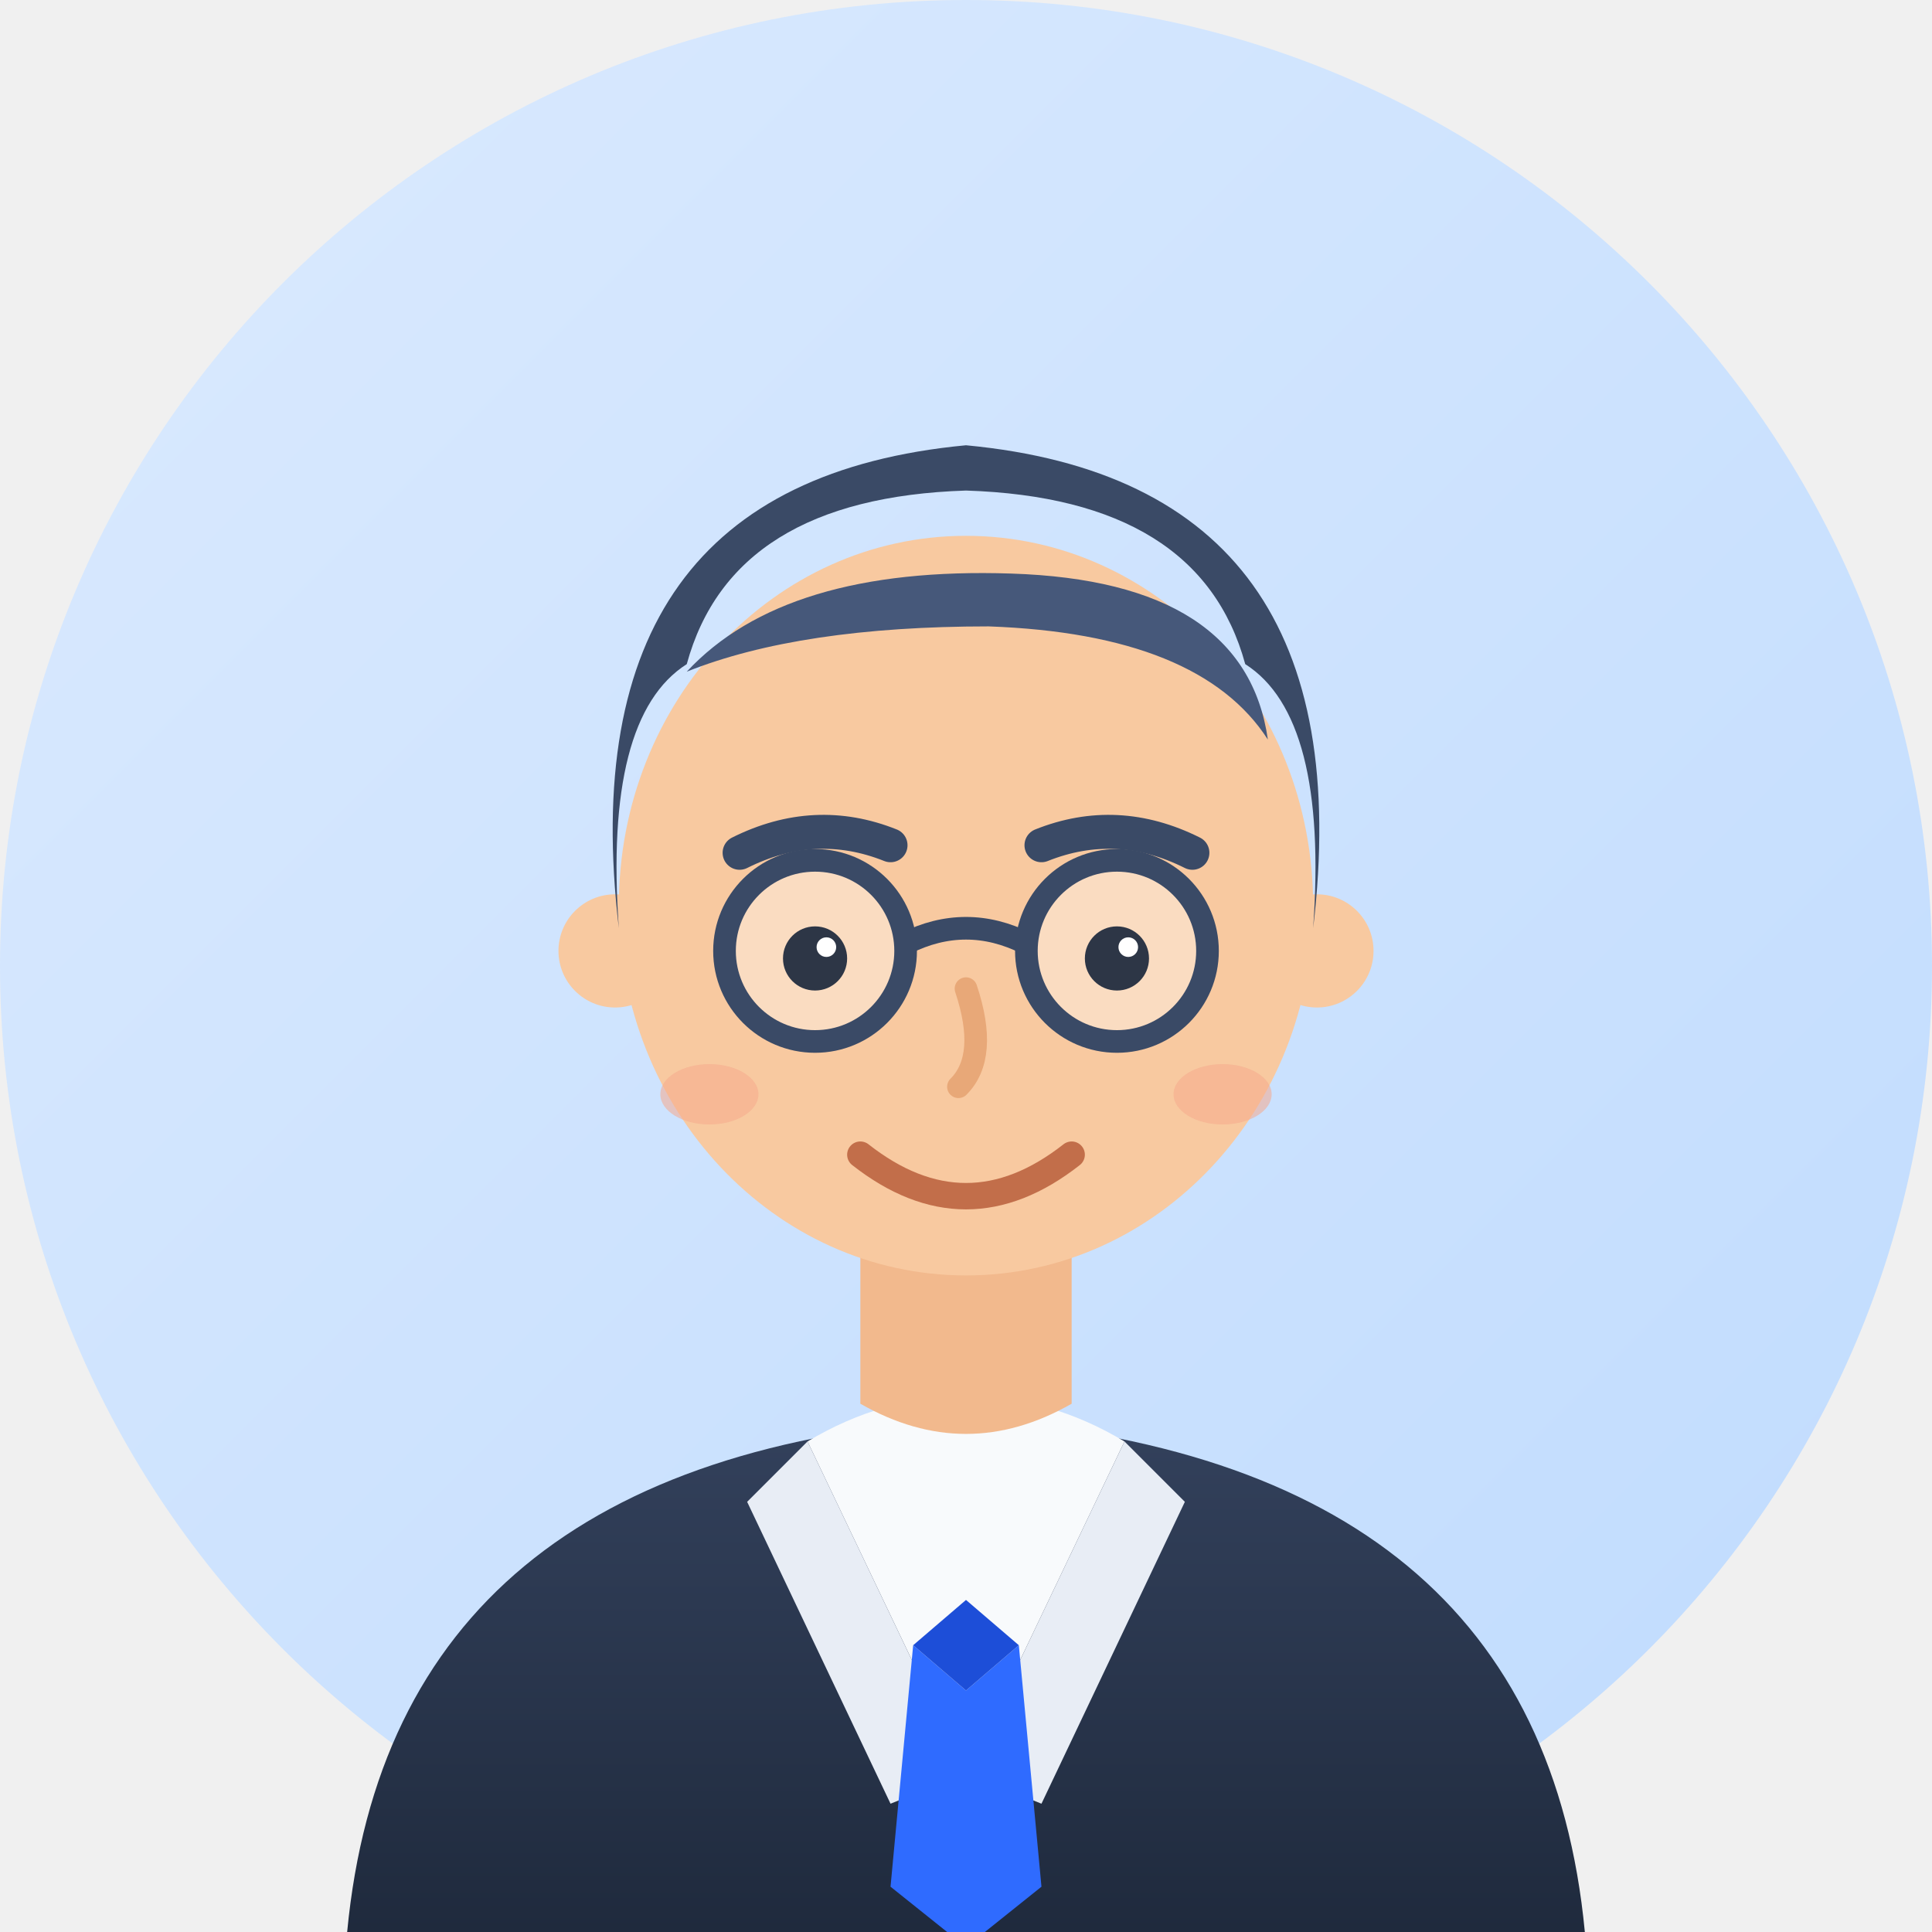
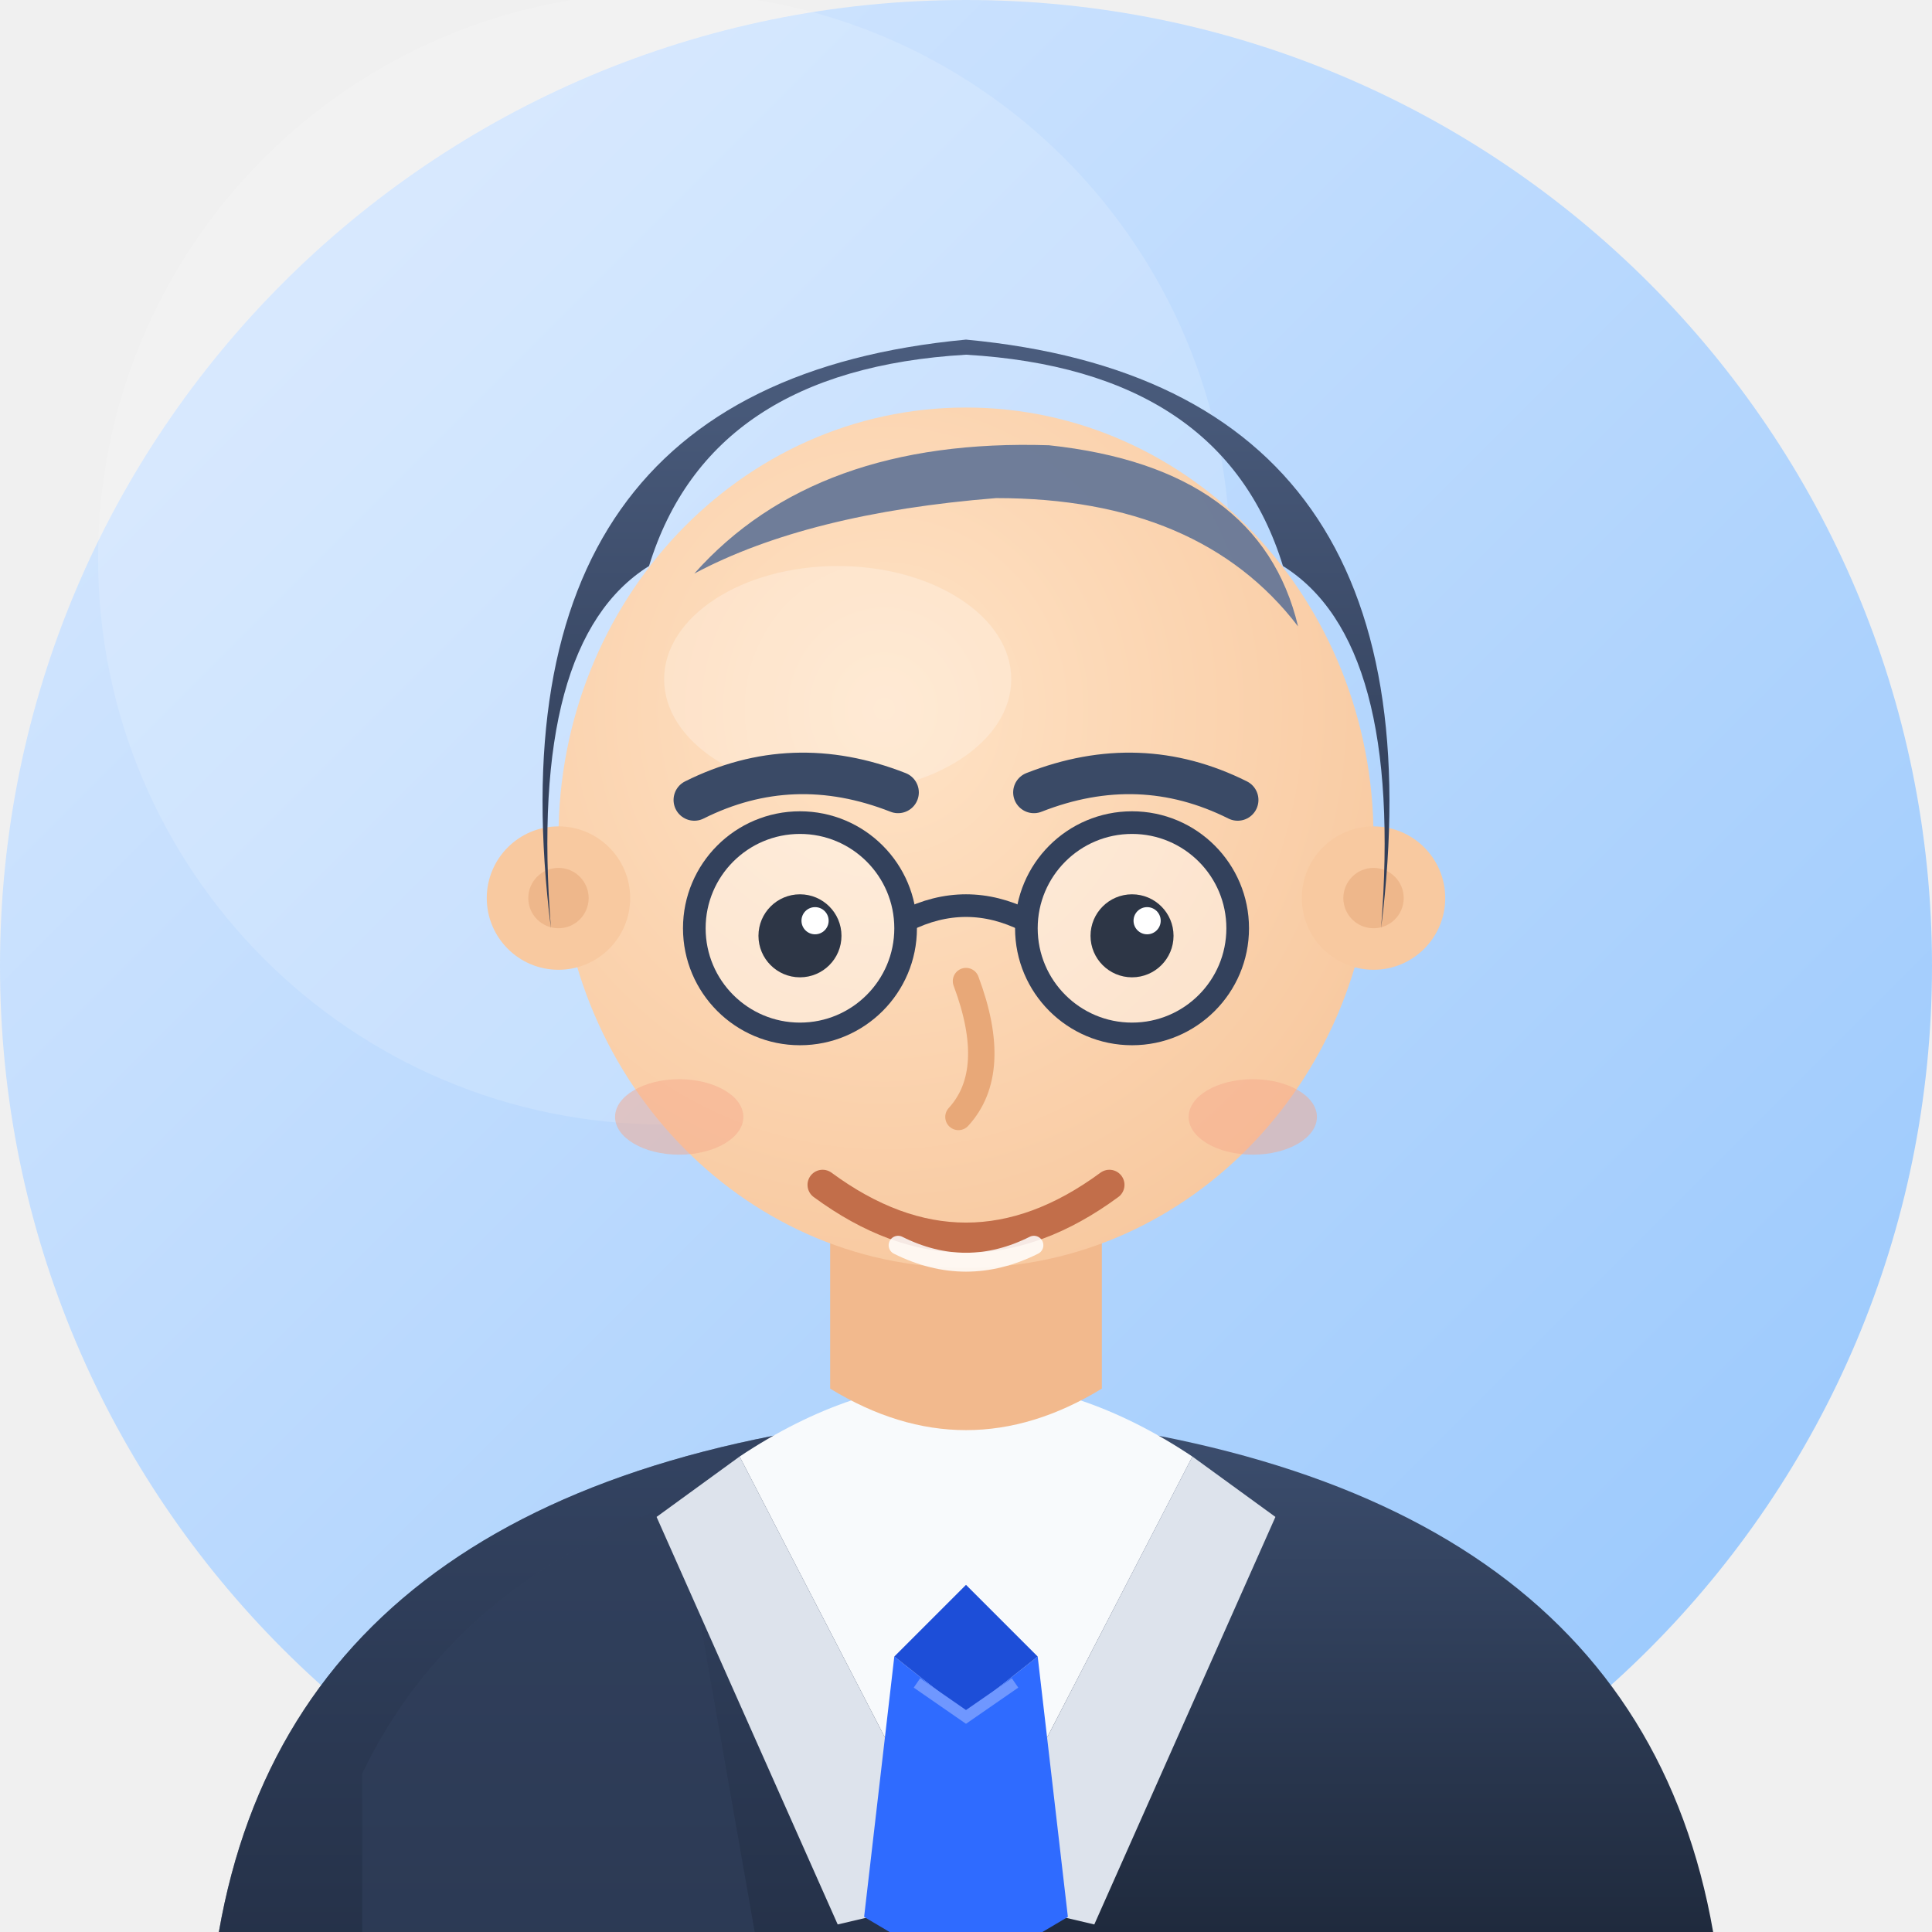
- <svg xmlns="http://www.w3.org/2000/svg" width="512" height="512" viewBox="0 0 512 512" role="img" aria-label="AI主讲老师">
+ <svg xmlns="http://www.w3.org/2000/svg" viewBox="0 0 512 512" width="512" height="512" role="img" aria-label="AI主讲老师">
  <defs>
-     <linearGradient id="bg" x1="0" y1="0" x2="1" y2="1">
+     <linearGradient id="tbg" x1="0" y1="0" x2="1" y2="1">
      <stop offset="0" stop-color="#dbeafe" />
-       <stop offset="1" stop-color="#bfdbfe" />
+       <stop offset="1" stop-color="#93c5fd" />
    </linearGradient>
+     <radialGradient id="face" cx="0.4" cy="0.35" r="0.95">
+       <stop offset="0" stop-color="#ffe3c6" />
+       <stop offset="0.72" stop-color="#f8c9a0" />
+       <stop offset="1" stop-color="#e8ab7d" />
+     </radialGradient>
    <linearGradient id="suit" x1="0" y1="0" x2="0" y2="1">
-       <stop offset="0" stop-color="#33415c" />
+       <stop offset="0" stop-color="#3d4f70" />
      <stop offset="1" stop-color="#1f2a3d" />
    </linearGradient>
+     <linearGradient id="hair" x1="0" y1="0" x2="0" y2="1">
+       <stop offset="0" stop-color="#4b5d7e" />
+       <stop offset="1" stop-color="#2e3b55" />
+     </linearGradient>
  </defs>
-   <circle cx="256" cy="256" r="256" fill="url(#bg)" />
-   <path d="M92 512 Q104 386 256 376 Q408 386 420 512 Z" fill="url(#suit)" />
-   <path d="M214 382 L256 470 L298 382 Q278 370 256 370 Q234 370 214 382 Z" fill="#f8fafc" />
-   <path d="M214 382 L256 470 L236 478 L198 398 Z" fill="#e8edf5" />
-   <path d="M298 382 L256 470 L276 478 L314 398 Z" fill="#e8edf5" />
-   <path d="M256 448 L270 436 L276 500 L256 516 L236 500 L242 436 Z" fill="#2f6bff" />
-   <path d="M242 436 L256 448 L270 436 L256 424 Z" fill="#1d4ed8" />
-   <path d="M228 316 h56 v56 q-28 16 -56 0 Z" fill="#f2b98d" />
-   <ellipse cx="256" cy="240" rx="92" ry="98" fill="#f8c9a0" />
-   <circle cx="163" cy="252" r="15" fill="#f8c9a0" />
-   <circle cx="349" cy="252" r="15" fill="#f8c9a0" />
-   <path d="M164 246 Q150 128 256 118 Q362 128 348 246 Q352 190 330 176 Q318 132 256 130 Q194 132 182 176 Q160 190 164 246 Z" fill="#3a4a66" />
-   <path d="M182 178 Q208 150 268 152 Q330 154 336 196 Q318 168 262 166 Q212 166 182 178 Z" fill="#46587a" />
-   <path d="M196 226 Q216 216 236 224" stroke="#3a4a66" stroke-width="9" stroke-linecap="round" fill="none" />
-   <path d="M276 224 Q296 216 316 226" stroke="#3a4a66" stroke-width="9" stroke-linecap="round" fill="none" />
-   <circle cx="216" cy="252" r="24" fill="rgba(255,255,255,.35)" stroke="#3a4a66" stroke-width="6" />
-   <circle cx="296" cy="252" r="24" fill="rgba(255,255,255,.35)" stroke="#3a4a66" stroke-width="6" />
-   <path d="M240 250 Q256 242 272 250" stroke="#3a4a66" stroke-width="6" fill="none" />
-   <circle cx="216" cy="254" r="8.5" fill="#2d3646" />
-   <circle cx="296" cy="254" r="8.5" fill="#2d3646" />
-   <circle cx="219" cy="251" r="2.6" fill="#fff" />
-   <circle cx="299" cy="251" r="2.6" fill="#fff" />
-   <path d="M256 262 Q262 280 254 288" stroke="#e8a878" stroke-width="6" stroke-linecap="round" fill="none" />
-   <path d="M228 306 Q256 328 284 306" stroke="#c26e4a" stroke-width="7" stroke-linecap="round" fill="none" />
-   <ellipse cx="188" cy="290" rx="13" ry="8" fill="#f5a98c" opacity=".55" />
-   <ellipse cx="324" cy="290" rx="13" ry="8" fill="#f5a98c" opacity=".55" />
+   <circle cx="256" cy="256" r="256" fill="url(#tbg)" />
+   <circle cx="176" cy="148" r="150" fill="#ffffff" opacity="0.16" />
+   <path d="M58 512 Q80 386 256 374 Q432 386 454 512 Z" fill="url(#suit)" />
+   <path d="M58 512 Q80 386 256 374 L256 512 Z" fill="#2b3a55" opacity="0.5" />
+   <path d="M96 470 Q120 420 180 398 L200 512 L96 512 Z" fill="#31405c" opacity="0.6" />
+   <path d="M196 386 L256 502 L316 386 Q286 366 256 366 Q226 366 196 386 Z" fill="#f8fafc" />
+   <path d="M196 386 L256 502 L222 510 L174 402 Z" fill="#dde3ec" />
+   <path d="M316 386 L256 502 L290 510 L338 402 Z" fill="#dde3ec" />
+   <path d="M256 454 L275 439 L283 508 L256 524 L229 508 L237 439 Z" fill="#2f6bff" />
+   <path d="M237 439 L256 454 L275 439 L256 420 Z" fill="#1d4ed8" />
+   <path d="M243 446 L256 455 L269 446" stroke="#6f97ff" stroke-width="3" fill="none" />
+   <path d="M220 302 h72 v66 q-36 22 -72 0 Z" fill="#f2b98d" />
+   <path d="M220 302 h72 v22 q-36 14 -72 0 Z" fill="#d99a6c" opacity="0.55" />
+   <ellipse cx="256" cy="222" rx="108" ry="114" fill="url(#face)" />
+   <ellipse cx="222" cy="180" rx="46" ry="30" fill="#fff" opacity="0.25" />
+   <circle cx="148" cy="238" r="19" fill="#f8c9a0" />
+   <circle cx="364" cy="238" r="19" fill="#f8c9a0" />
+   <circle cx="148" cy="238" r="8" fill="#e8ab7d" opacity="0.6" />
+   <circle cx="364" cy="238" r="8" fill="#e8ab7d" opacity="0.6" />
+   <path d="M146 246 Q128 102 256 90 Q384 102 366 246 Q372 170 340 150 Q324 98 256 94 Q188 98 172 150 Q140 170 146 246 Z" fill="url(#hair)" />
+   <path d="M184 152 Q216 116 278 118 Q334 124 344 166 Q318 132 264 132 Q214 136 184 152 Z" fill="#5f7396" opacity="0.9" />
+   <path d="M184 212 Q210 199 238 210" stroke="#3a4a66" stroke-width="11" stroke-linecap="round" fill="none" />
+   <path d="M274 210 Q302 199 328 212" stroke="#3a4a66" stroke-width="11" stroke-linecap="round" fill="none" />
+   <circle cx="212" cy="246" r="28" fill="rgba(255,255,255,.42)" stroke="#33415c" stroke-width="6" />
+   <circle cx="300" cy="246" r="28" fill="rgba(255,255,255,.42)" stroke="#33415c" stroke-width="6" />
+   <path d="M240 244 Q256 236 272 244" stroke="#33415c" stroke-width="6" fill="none" />
+   <circle cx="212" cy="248" r="11" fill="#2d3646" />
+   <circle cx="300" cy="248" r="11" fill="#2d3646" />
+   <circle cx="216" cy="244" r="3.6" fill="#fff" />
+   <circle cx="304" cy="244" r="3.6" fill="#fff" />
+   <path d="M256 260 Q265 284 254 296" stroke="#e8a878" stroke-width="7" stroke-linecap="round" fill="none" />
+   <path d="M218 314 Q256 342 294 314" stroke="#c26e4a" stroke-width="8" stroke-linecap="round" fill="none" />
+   <path d="M238 330 Q256 339 274 330" stroke="#fff" stroke-width="5" stroke-linecap="round" fill="none" opacity="0.85" />
+   <ellipse cx="180" cy="296" rx="17" ry="10" fill="#f5a98c" opacity="0.5" />
+   <ellipse cx="332" cy="296" rx="17" ry="10" fill="#f5a98c" opacity="0.5" />
</svg>
